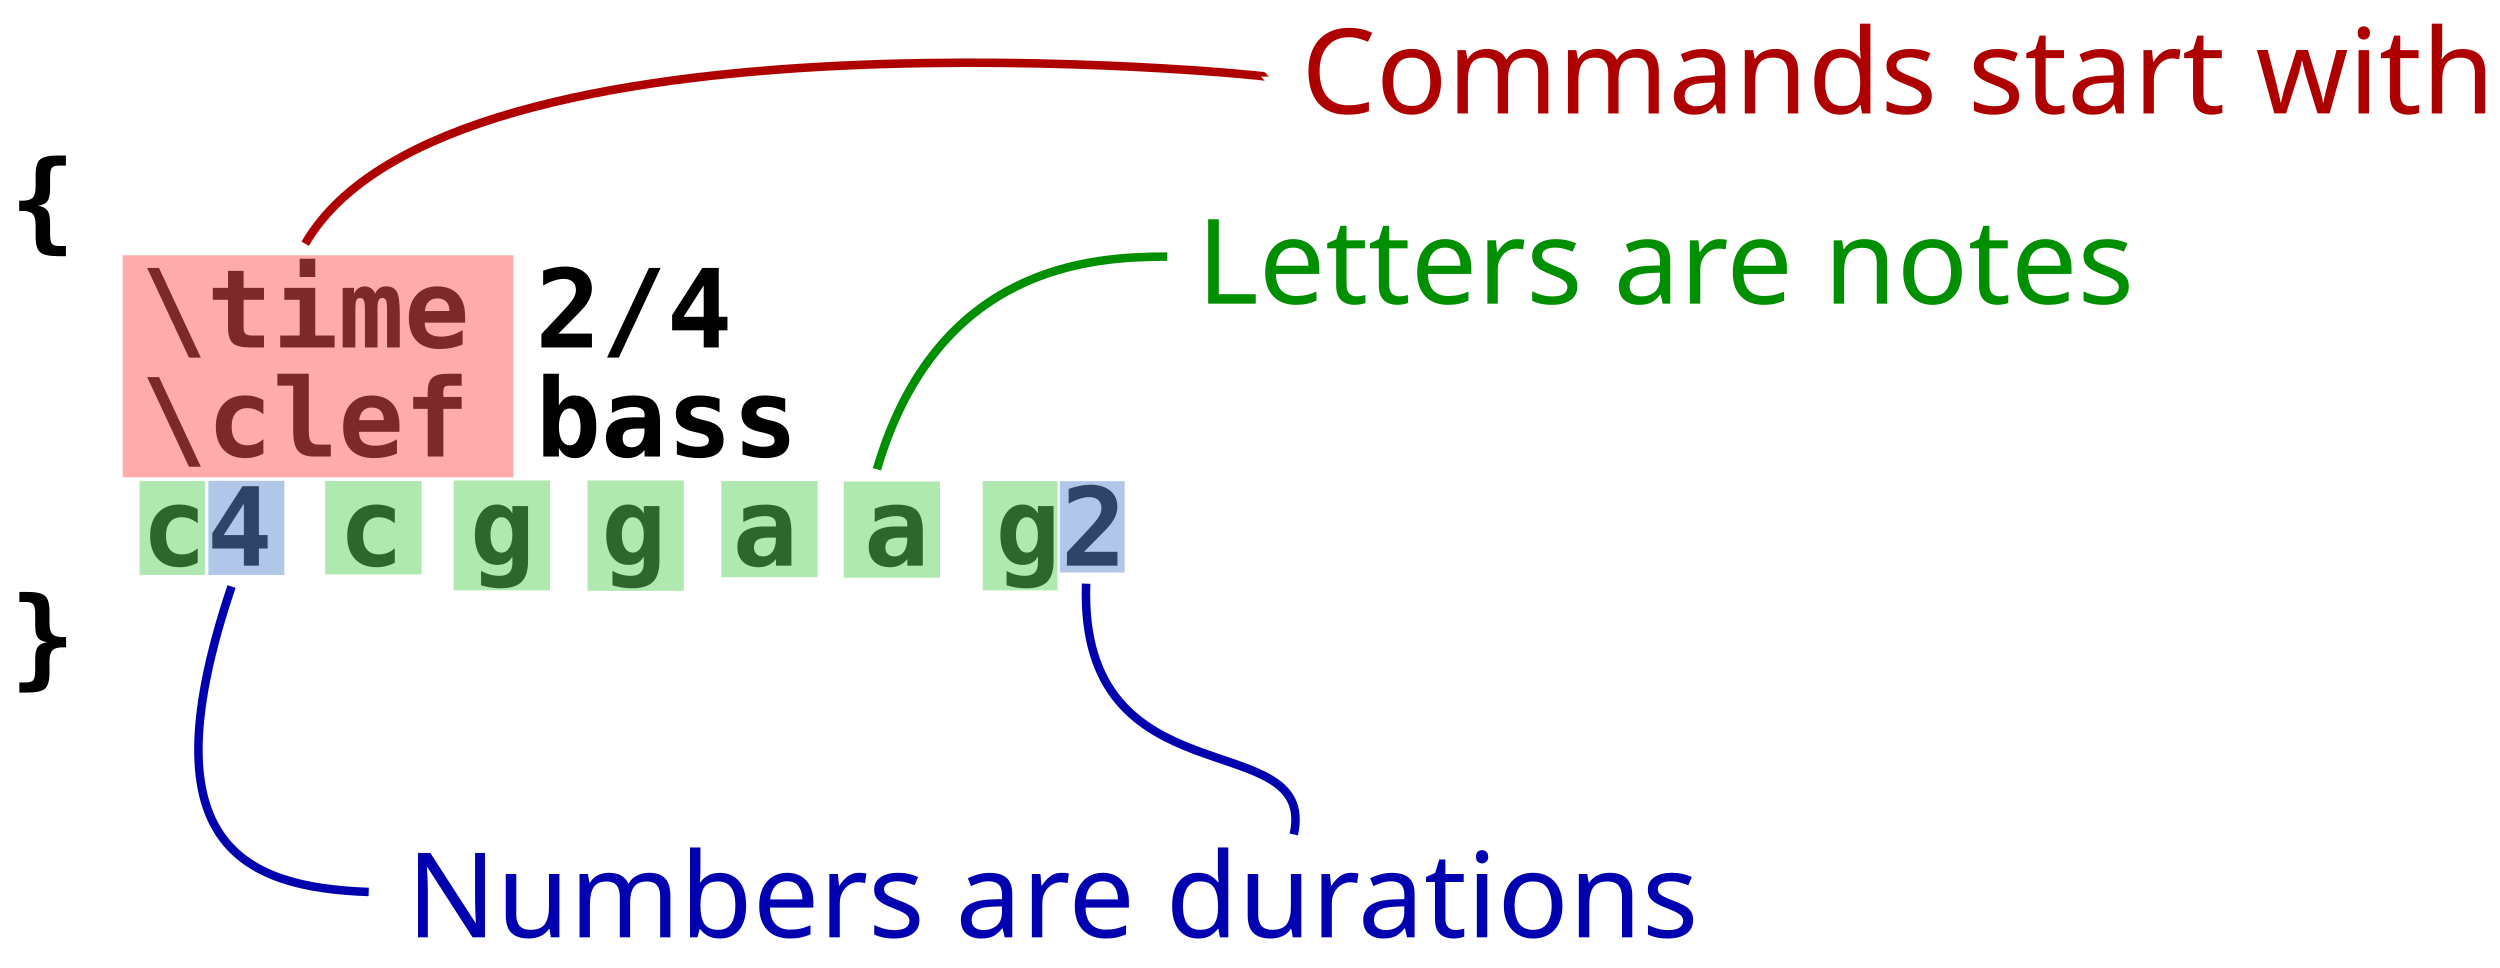
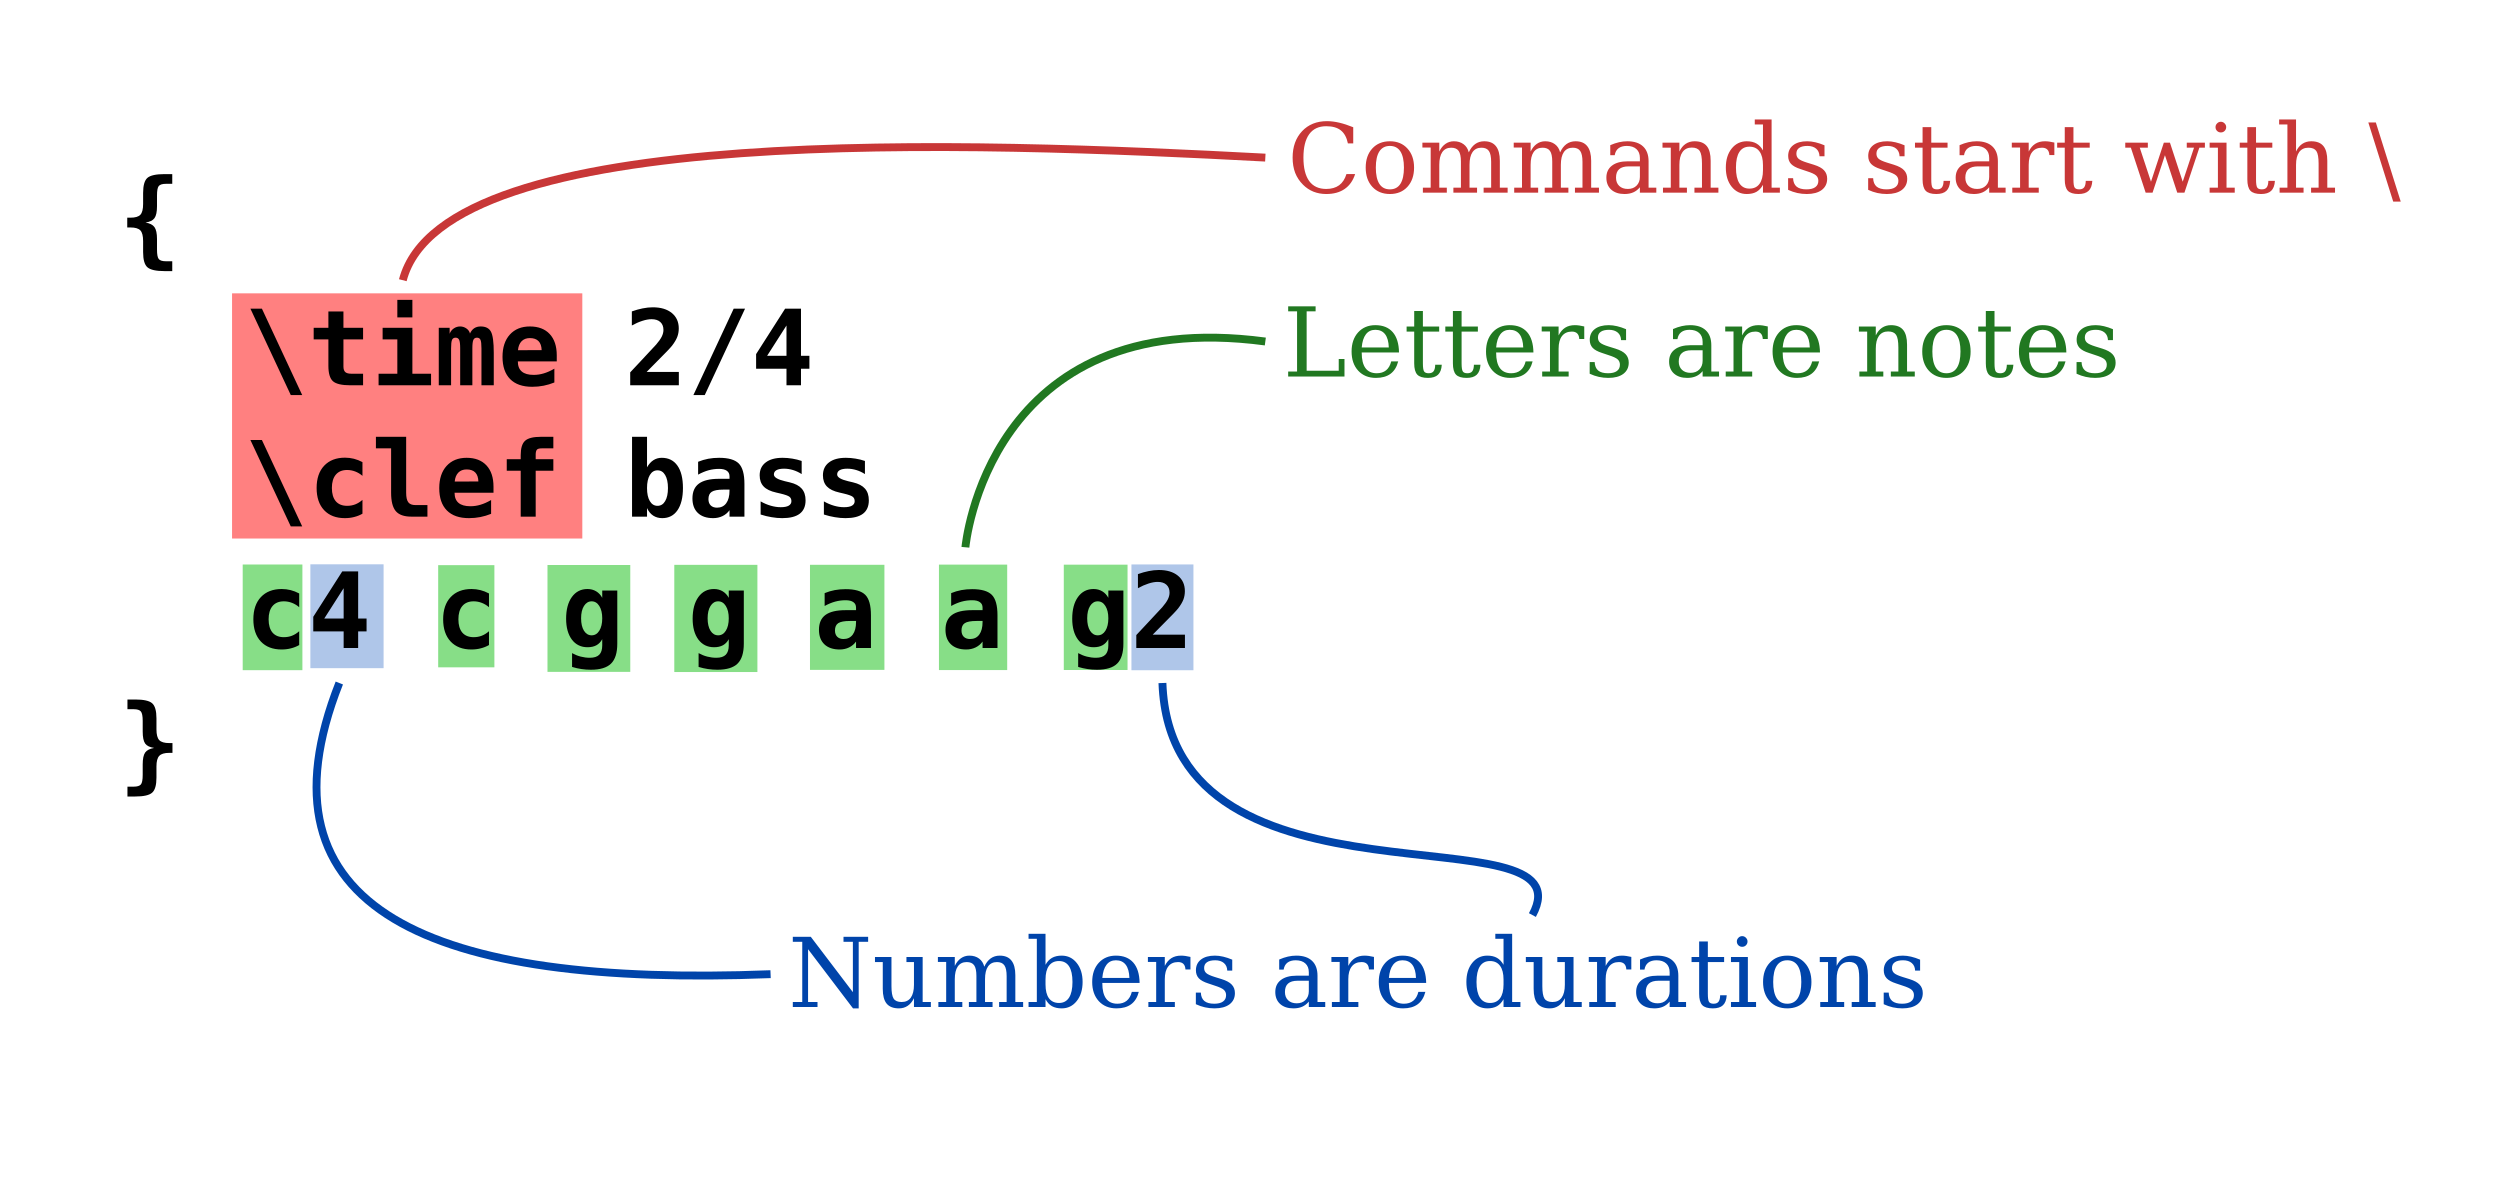
- <svg xmlns="http://www.w3.org/2000/svg" xmlns:xlink="http://www.w3.org/1999/xlink" id="svg548" width="453.986" height="175.641" version="1.0">
-   <defs id="defs550">
-     <linearGradient id="linearGradient792">
-       <stop style="stop-color:#000;stop-opacity:1;" offset="0" id="stop793" />
-       <stop style="stop-color:#fff;stop-opacity:1;" offset="1" id="stop794" />
-     </linearGradient>
-     <linearGradient xlink:href="#linearGradient792" id="linearGradient795" />
-     <linearGradient xlink:href="#linearGradient792" id="linearGradient796" />
-     <linearGradient xlink:href="#linearGradient792" id="linearGradient797" />
-     <linearGradient xlink:href="#linearGradient792" id="linearGradient798" />
-     <linearGradient xlink:href="#linearGradient792" id="linearGradient799" />
-   </defs>
-   <text xml:space="preserve" style="font-size:19.813px;font-style:normal;font-variant:normal;font-weight:bold;font-stretch:normal;line-height:100%;writing-mode:lr-tb;text-anchor:start;fill:#000000;fill-opacity:1;stroke:none;stroke-width:1pt;stroke-linecap:butt;stroke-linejoin:miter;stroke-opacity:1;font-family:Luxi Mono" x="1.783" y="43.286" id="text551">
-     <tspan x="1.783" y="43.286" id="tspan1054">{</tspan>
-     <tspan x="1.783" y="63.098" id="tspan1056">  \time 2/4</tspan>
-     <tspan x="1.783" y="82.911" id="tspan1058">  \clef bass</tspan>
-     <tspan x="1.783" y="102.723" id="tspan1060">  c4 c g g a a g2</tspan>
-     <tspan x="1.783" y="122.536" id="tspan1062">}</tspan>
-   </text>
-   <text style="font-size:12px;font-style:normal;font-weight:normal;fill:#000000;fill-opacity:1;stroke:none;stroke-width:1pt;stroke-linecap:butt;stroke-linejoin:miter;stroke-opacity:1;font-family:helvetica" x="322.388" y="34.516" id="text562">
-     <tspan id="tspan563" />
-   </text>
-   <rect style="font-size:12px;fill:#ff5555;fill-opacity:0.49;fill-rule:evenodd;stroke-width:1pt" id="rect730" width="70.955" height="40.324" x="22.283" y="46.356" />
-   <rect style="font-size:12px;fill:#5fd35f;fill-opacity:0.49;fill-rule:evenodd;stroke-width:1pt" id="rect731" width="11.924" height="17.056" x="25.337" y="87.352" />
-   <rect style="font-size:12px;fill:#5fd35f;fill-opacity:0.49;fill-rule:evenodd;stroke-width:1pt" id="rect732" width="17.496" height="16.953" x="59.057" y="87.352" />
-   <rect style="font-size:12px;fill:#5fd35f;fill-opacity:0.49;fill-rule:evenodd;stroke-width:1pt" id="rect733" width="17.496" height="19.946" x="82.385" y="87.249" />
-   <text style="font-size:12px;font-style:normal;font-weight:normal;fill:#000000;fill-opacity:1;stroke:none;stroke-width:1pt;stroke-linecap:butt;stroke-linejoin:miter;stroke-opacity:1;font-family:helvetica" x="322.388" y="34.516" id="text734">
-     <tspan id="tspan735" />
-   </text>
-   <text style="font-size:12px;font-style:normal;font-weight:normal;fill:#000000;fill-opacity:1;stroke:none;stroke-width:1pt;stroke-linecap:butt;stroke-linejoin:miter;stroke-opacity:1;font-family:helvetica" x="381.259" y="33.339" id="text739">
-     <tspan id="tspan740" />
-   </text>
-   <rect style="font-size:12px;fill:#5fd35f;fill-opacity:0.49;fill-rule:evenodd;stroke-width:1pt" id="rect743" width="17.496" height="17.469" x="130.984" y="87.352" />
-   <text style="font-size:12px;font-style:normal;font-weight:normal;fill:#000000;fill-opacity:1;stroke:none;stroke-width:1pt;stroke-linecap:butt;stroke-linejoin:miter;stroke-opacity:1;font-family:helvetica" x="322.388" y="34.516" id="text744">
-     <tspan id="tspan745" />
-   </text>
-   <text style="font-size:12px;font-style:normal;font-weight:normal;fill:#000000;fill-opacity:1;stroke:none;stroke-width:1pt;stroke-linecap:butt;stroke-linejoin:miter;stroke-opacity:1;font-family:helvetica" x="436.009" y="34.516" id="text749">
-     <tspan id="tspan750" />
-   </text>
-   <rect style="font-size:12px;fill:#5fd35f;fill-opacity:0.49;fill-rule:evenodd;stroke-width:1pt" id="rect752" width="17.496" height="17.469" x="153.21" y="87.442" />
-   <rect style="font-size:12px;fill:#5fd35f;fill-opacity:0.49;fill-rule:evenodd;stroke-width:1pt" id="rect753" width="13.575" height="19.843" x="178.452" y="87.352" />
-   <rect style="font-size:12px;fill:#5fd35f;fill-opacity:0.49;fill-rule:evenodd;stroke-width:1pt" id="rect754" width="17.496" height="20.049" x="106.685" y="87.249" />
-   <rect style="font-size:12px;fill:#5f8dd3;fill-opacity:0.49;fill-rule:evenodd;stroke-width:1pt" id="rect755" width="13.794" height="17.096" x="37.843" y="87.312" />
-   <rect style="font-size:12px;fill:#5f8dd3;fill-opacity:0.49;fill-rule:evenodd;stroke-width:1pt" id="rect756" width="11.769" height="16.58" x="192.463" y="87.379" />
-   <text style="font-size:23.115px;font-style:normal;font-weight:normal;writing-mode:lr-tb;text-anchor:start;fill:#af0000;fill-opacity:1;stroke:none;stroke-width:1pt;stroke-linecap:butt;stroke-linejoin:miter;stroke-opacity:1;font-family:Bitstream Charter" x="236.29" y="20.605" id="text763">
-     <tspan x="236.29" y="20.605" id="tspan800" style="font-size:21.464px">Commands start with \</tspan>
-   </text>
-   <text style="font-size:23.115px;font-style:normal;font-weight:normal;writing-mode:lr-tb;text-anchor:start;fill:#008f00;fill-opacity:1;stroke:none;stroke-width:0;stroke-linecap:butt;stroke-linejoin:miter;stroke-opacity:1;font-family:Bitstream Charter" x="217.316" y="55.141" id="text775">
-     <tspan x="217.316" y="55.141" id="tspan806" style="font-size:21.464px">Letters are notes</tspan>
-   </text>
-   <path style="fill:none;fill-opacity:1;fill-rule:evenodd;stroke:#0000af;stroke-width:1.548;stroke-linecap:butt;stroke-linejoin:miter;stroke-dasharray:none;stroke-opacity:1" d="M 66.953,161.977 C 43.391,161.136 26.477,152.794 42.045,106.511" id="path782" />
-   <path style="fill:none;fill-opacity:1;fill-rule:evenodd;stroke:#0000af;stroke-width:1.548;stroke-linecap:butt;stroke-linejoin:miter;stroke-dasharray:none;stroke-opacity:1" d="M 234.944,151.531 C 239.374,131.27 195.837,146.309 197.23,105.992" id="path783" />
-   <text style="font-size:23.115px;font-style:normal;font-weight:normal;writing-mode:lr-tb;text-anchor:start;fill:#0000b1;fill-opacity:1;stroke:none;stroke-width:1pt;stroke-linecap:butt;stroke-linejoin:miter;stroke-opacity:1;font-family:Bitstream Charter" x="73.833" y="170.211" id="text784">
-     <tspan x="73.833" y="170.211" id="tspan804" style="font-size:21.464px">Numbers are durations</tspan>
-   </text>
-   <path style="fill:none;fill-opacity:1;fill-rule:evenodd;stroke:#008f00;stroke-width:1.548;stroke-linecap:butt;stroke-linejoin:miter;stroke-opacity:1" d="M 211.97,46.602 C 198.362,46.602 170.18,48.045 159.24,85.217" id="path808" />
-   <path style="fill:none;fill-opacity:1;fill-rule:evenodd;stroke:#af0000;stroke-width:1.552;stroke-linecap:butt;stroke-linejoin:miter;stroke-miterlimit:4;stroke-dasharray:none;stroke-opacity:1" d="M 55.421,44.256 C 81.741,-1.185 229.757,13.649 229.757,13.905" id="path1014" />
+ <svg xmlns="http://www.w3.org/2000/svg" width="571" height="269" id="svg8911" version="1.0">
+   <defs id="defs8913">
+     </defs>
+   <g id="layer1">
+     <rect style="fill:#afc6e9;stroke:none;stroke-width:1.638;stroke-miterlimit:4;stroke-dasharray:none;stroke-opacity:1" id="rect8967" width="14.162" height="24.162" x="258.419" y="128.919" />
+     <rect style="fill:#87de87;stroke:none;stroke-width:1.738;stroke-miterlimit:4;stroke-dasharray:none;stroke-opacity:1" id="rect8965" width="14.562" height="24.062" x="242.969" y="128.969" />
+     <rect style="fill:#87de87;stroke:none;stroke-width:1.714;stroke-miterlimit:4;stroke-dasharray:none;stroke-opacity:1" id="rect8963" width="15.586" height="24.086" x="214.457" y="128.957" />
+     <rect style="fill:#87de87;stroke:none;stroke-width:1.8;stroke-miterlimit:4;stroke-dasharray:none;stroke-opacity:1" id="rect8961" width="17" height="24" x="185" y="129" />
+     <rect style="fill:#87de87;stroke:none;stroke-width:1.817;stroke-miterlimit:4;stroke-dasharray:none;stroke-opacity:1" id="rect8959" width="18.983" height="24.483" x="154.009" y="129.009" />
+     <rect style="fill:#87de87;stroke:none;stroke-width:1.891;stroke-miterlimit:4;stroke-dasharray:none;stroke-opacity:1" id="rect8957" width="18.909" height="24.409" x="125.046" y="129.046" />
+     <rect style="fill:#87de87;stroke:none;stroke-width:1.963;stroke-miterlimit:4;stroke-dasharray:none;stroke-opacity:1" id="rect8955" width="12.837" height="23.337" x="100.081" y="129.081" />
+     <rect style="fill:#afc6e9;stroke:none;stroke-width:1.577;stroke-miterlimit:4;stroke-dasharray:none;stroke-opacity:1" id="rect8953" width="16.723" height="23.723" x="70.888" y="128.888" />
+     <rect style="fill:#87de87;stroke:none;stroke-width:1.666;stroke-miterlimit:4;stroke-dasharray:none;stroke-opacity:1" id="rect8951" width="13.634" height="24.134" x="55.433" y="128.933" />
+     <rect style="fill:#ff8080;stroke:none;stroke-width:1.8;stroke-miterlimit:4;stroke-dasharray:none;stroke-opacity:1" id="rect8949" width="80" height="56" x="53" y="67" />
+     <text xml:space="preserve" style="font-size:24px;font-style:normal;font-variant:normal;font-weight:bold;font-stretch:normal;fill:#000000;fill-opacity:1;stroke:none;stroke-width:1px;stroke-linecap:butt;stroke-linejoin:miter;stroke-opacity:1;font-family:DejaVu Sans Mono;-inkscape-font-specification:DejaVu Sans Mono Bold" x="27" y="58" id="text8921">
+       <tspan x="27" y="58" id="tspan8925">{</tspan>
+       <tspan x="27" y="88" id="tspan8929">  \time 2/4</tspan>
+       <tspan x="27" y="118" id="tspan8931">  \clef bass</tspan>
+       <tspan x="27" y="148" id="tspan8933">  c4 c g g a a g2</tspan>
+       <tspan x="27" y="178" id="tspan8935">}</tspan>
+     </text>
+     <text xml:space="preserve" style="font-size:22px;font-style:normal;font-variant:normal;font-weight:normal;font-stretch:normal;fill:#c83737;fill-opacity:1;stroke:none;stroke-width:1px;stroke-linecap:butt;stroke-linejoin:miter;stroke-opacity:1;font-family:DejaVu Serif;-inkscape-font-specification:DejaVu Serif" x="294" y="44" id="text8937">
+       <tspan id="tspan8939" x="294" y="44">Commands start with \</tspan>
+     </text>
+     <text xml:space="preserve" style="font-size:22px;font-style:normal;font-variant:normal;font-weight:normal;font-stretch:normal;fill:#217821;fill-opacity:1;stroke:none;stroke-width:1px;stroke-linecap:butt;stroke-linejoin:miter;stroke-opacity:1;font-family:DejaVu Serif;-inkscape-font-specification:DejaVu Serif" x="293" y="86" id="text8941">
+       <tspan id="tspan8943" x="293" y="86">Letters are notes</tspan>
+     </text>
+     <text xml:space="preserve" style="font-size:22px;font-style:normal;font-variant:normal;font-weight:normal;font-stretch:normal;fill:#0044aa;fill-opacity:1;stroke:none;stroke-width:1px;stroke-linecap:butt;stroke-linejoin:miter;stroke-opacity:1;font-family:DejaVu Serif;-inkscape-font-specification:DejaVu Serif" x="180" y="230" id="text8945">
+       <tspan id="tspan8947" x="180" y="230">Numbers are durations</tspan>
+     </text>
+     <path style="fill:none;fill-rule:evenodd;stroke:#c83737;stroke-width:1.8;stroke-linecap:butt;stroke-linejoin:miter;stroke-miterlimit:4;stroke-dasharray:none;stroke-opacity:1" d="M 289,36 C 223,32.5 101.5,27.5 92,64" id="path8969" />
+     <path style="fill:none;fill-rule:evenodd;stroke:#217821;stroke-width:1.8;stroke-linecap:butt;stroke-linejoin:miter;stroke-miterlimit:4;stroke-dasharray:none;stroke-opacity:1" d="M 289,78 C 225.5,69.5 220.5,125 220.5,125" id="path8971" />
+     <path style="fill:none;fill-rule:evenodd;stroke:#0044aa;stroke-width:1.8;stroke-linecap:butt;stroke-linejoin:miter;stroke-miterlimit:4;stroke-dasharray:none;stroke-opacity:1" d="M 176,222.5 C 98.5,225.5 57,208 77.5,156" id="path8973" />
+     <path style="fill:none;fill-rule:evenodd;stroke:#0044aa;stroke-width:1.8;stroke-linecap:butt;stroke-linejoin:miter;stroke-miterlimit:4;stroke-dasharray:none;stroke-opacity:1" d="M 350,209 C 363.5,184 267.5,211.5 265.5,156" id="path8975" />
+   </g>
</svg>
